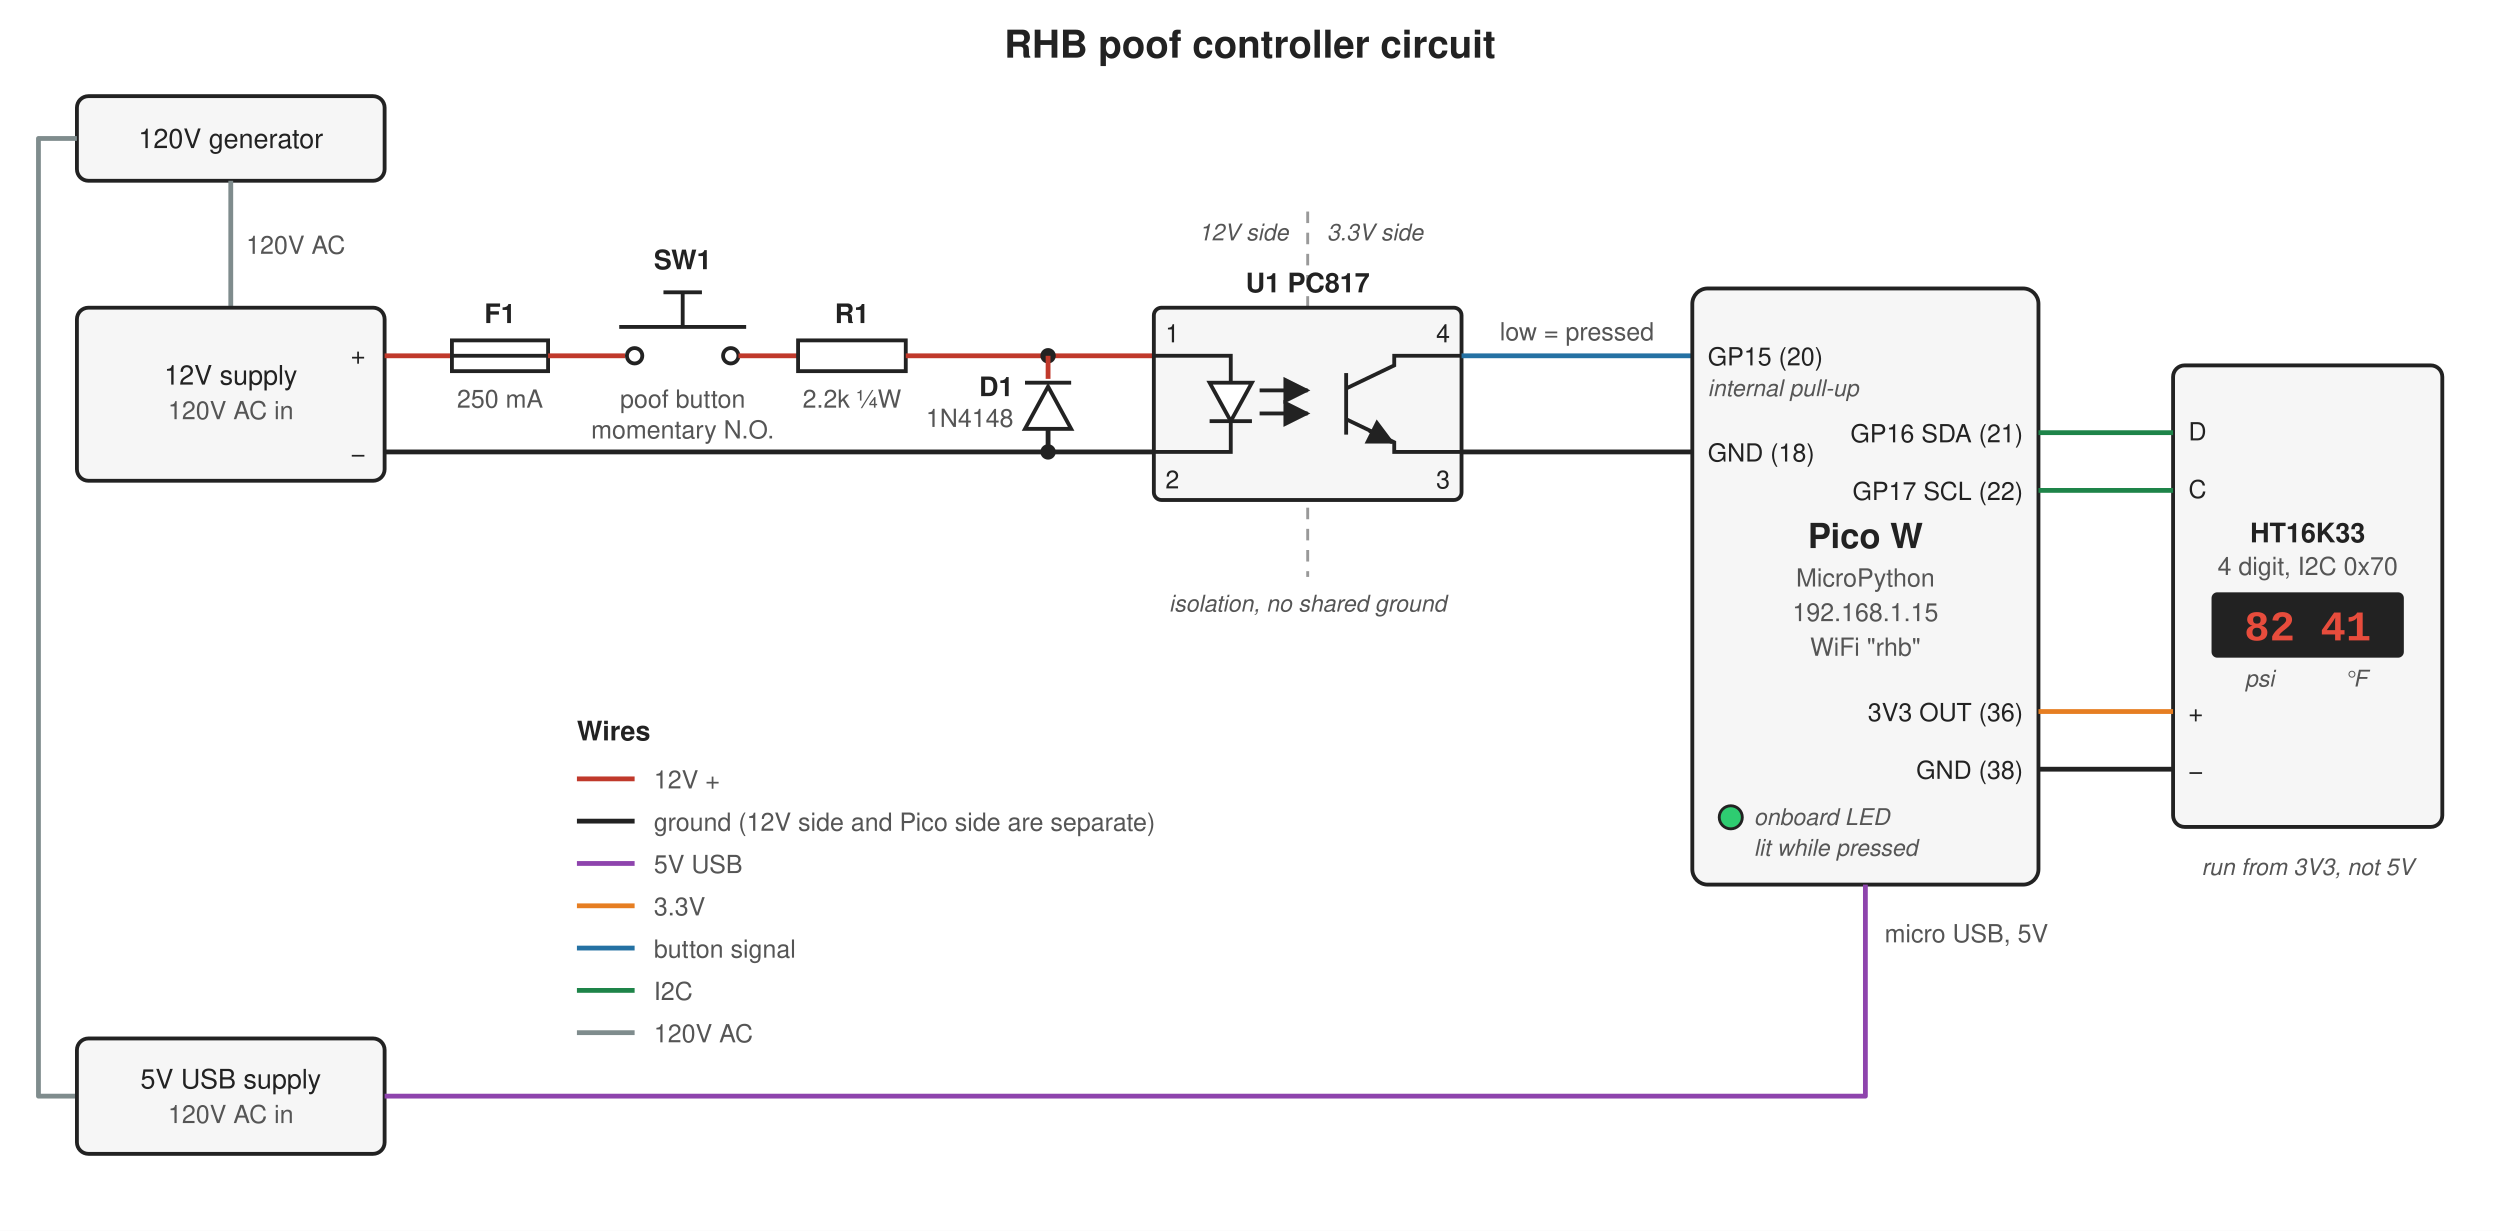
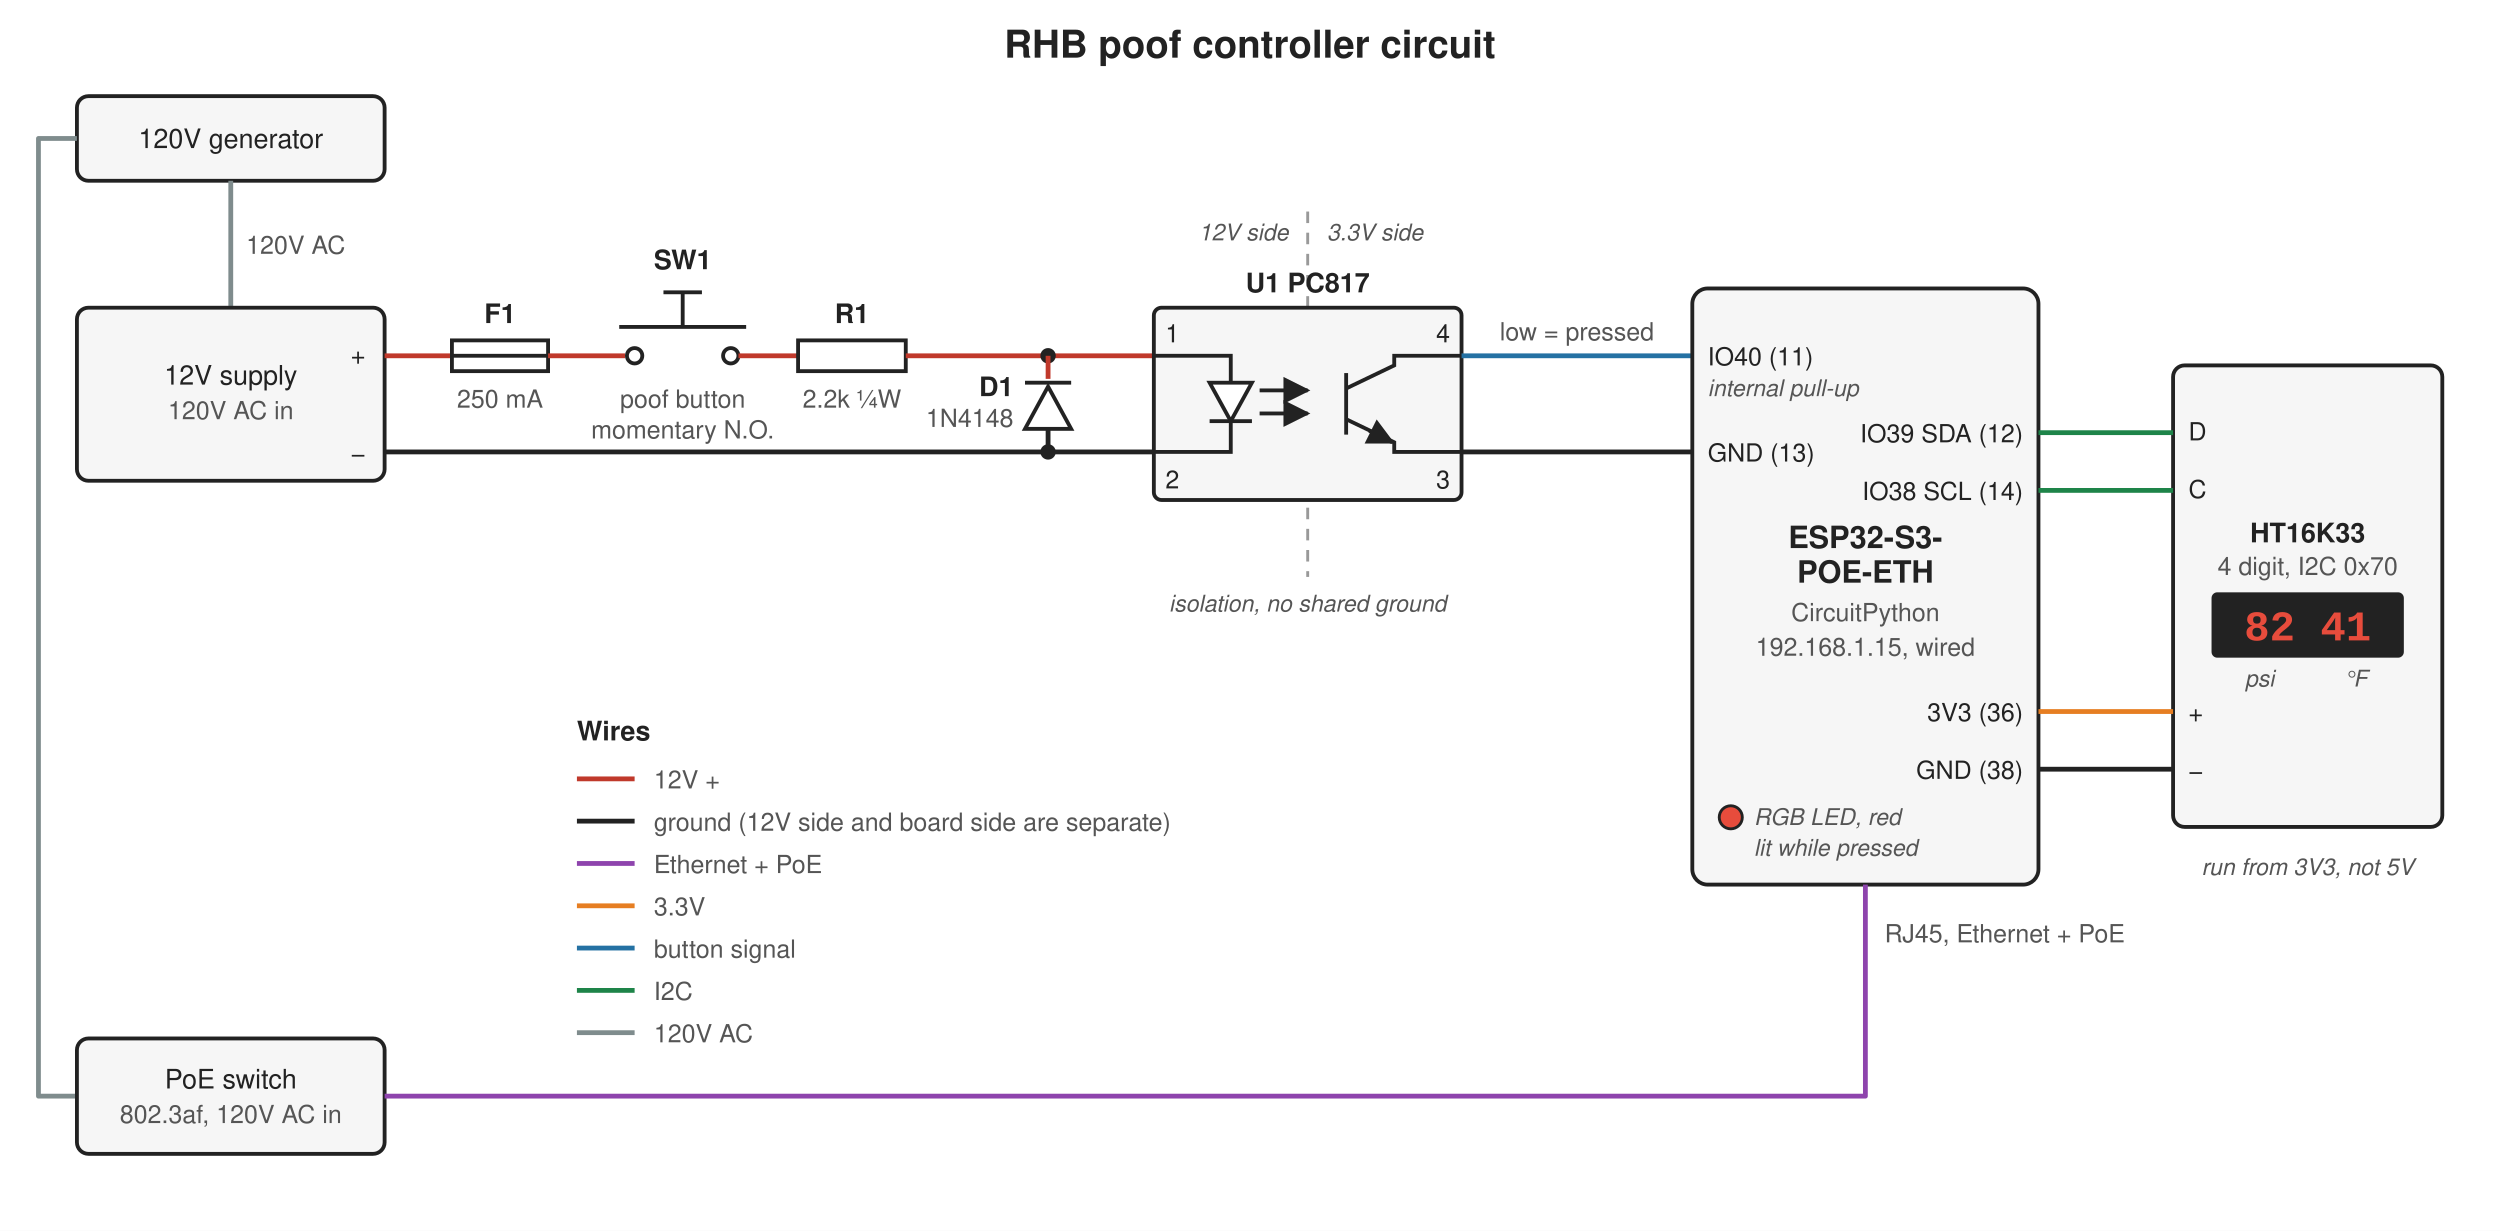
<svg xmlns="http://www.w3.org/2000/svg" viewBox="0 0 1300 640" width="1300" height="640" font-family="Helvetica, Arial, sans-serif" font-size="14">
  <defs>
    <marker id="arrow" viewBox="0 0 10 10" refX="9" refY="5" markerWidth="7" markerHeight="7" orient="auto-start-reverse">
      <path d="M0,0 L10,5 L0,10 z" fill="#222" />
    </marker>
  </defs>
  <style>
    .box { fill: #f6f6f6; stroke: #222; stroke-width: 2; }
    .wire { fill: none; stroke-width: 2.5; stroke-linejoin: round; }
    .v12 { stroke: #c0392b; }
    .gnd12 { stroke: #222; }
    .mains { stroke: #7f8c8d; stroke-dasharray: 0; }
    .v5 { stroke: #8e44ad; }
    .v33 { stroke: #e67e22; }
    .gnd { stroke: #222; }
    .sig { stroke: #2471a3; }
    .i2c { stroke: #1e8449; }
    .part { fill: #fff; stroke: #222; stroke-width: 2; }
    .sym { fill: none; stroke: #222; stroke-width: 2; }
    .lbl { fill: #222; }
    .ref { fill: #222; font-weight: bold; }
    .val { fill: #555; font-size: 13px; }
    .pin { fill: #222; font-size: 13px; }
    .title { fill: #222; font-size: 20px; font-weight: bold; }
    .note { fill: #555; font-size: 12px; font-style: italic; }
    .dot { fill: #222; }
  </style>
  <rect x="0" y="0" width="1300" height="640" fill="#ffffff" />
  <text x="650" y="30" text-anchor="middle" class="title">RHB poof controller circuit</text>
  <line x1="680" y1="110" x2="680" y2="300" stroke="#999" stroke-width="1.5" stroke-dasharray="6 5" />
  <text x="670" y="125" text-anchor="end" class="note">12V side</text>
  <text x="690" y="125" class="note">3.3V side</text>
  <text x="680" y="318" text-anchor="middle" class="note">isolation, no shared ground</text>
  <rect x="40" y="50" width="160" height="44" rx="6" class="box" />
  <text x="120" y="77" text-anchor="middle" class="lbl">120V generator</text>
  <path d="M120,94 V160" class="wire mains" />
  <path d="M40,72 H20 V570 H40" class="wire mains" />
  <text x="128" y="132" class="val">120V AC</text>
  <rect x="40" y="160" width="160" height="90" rx="6" class="box" />
  <text x="120" y="200" text-anchor="middle" class="lbl">12V supply</text>
  <text x="120" y="218" text-anchor="middle" class="val">120V AC in</text>
  <text x="190" y="189" text-anchor="end" class="pin">+</text>
  <text x="190" y="240" text-anchor="end" class="pin">−</text>
  <rect x="40" y="540" width="160" height="60" rx="6" class="box" />
-   <text x="120" y="566" text-anchor="middle" class="lbl">5V USB supply</text>
-   <text x="120" y="584" text-anchor="middle" class="val">120V AC in</text>
+   <text x="120" y="566" text-anchor="middle" class="lbl">PoE switch</text>
+   <text x="120" y="584" text-anchor="middle" class="val">802.3af, 120V AC in</text>
  <path d="M200,185 H235" class="wire v12" />
  <rect x="235" y="177" width="50" height="16" class="part" />
  <line x1="235" y1="185" x2="285" y2="185" class="sym" stroke-width="1.5" />
  <text x="260" y="168" text-anchor="middle" class="ref">F1</text>
  <text x="260" y="212" text-anchor="middle" class="val">250 mA</text>
  <path d="M285,185 H325" class="wire v12" />
  <circle cx="330" cy="185" r="4" class="part" />
  <circle cx="380" cy="185" r="4" class="part" />
  <line x1="322" y1="170" x2="388" y2="170" class="sym" />
  <line x1="355" y1="170" x2="355" y2="152" class="sym" />
  <line x1="345" y1="152" x2="365" y2="152" class="sym" />
  <text x="355" y="140" text-anchor="middle" class="ref">SW1</text>
  <text x="355" y="212" text-anchor="middle" class="val">poof button</text>
  <text x="355" y="228" text-anchor="middle" class="val">momentary N.O.</text>
  <path d="M384,185 H415" class="wire v12" />
  <rect x="415" y="177" width="56" height="16" class="part" />
  <text x="443" y="168" text-anchor="middle" class="ref">R1</text>
  <text x="443" y="212" text-anchor="middle" class="val">2.2k ¼W</text>
  <path d="M471,185 H600" class="wire v12" />
  <circle cx="545" cy="185" r="4" class="dot" />
  <path d="M200,235 H600" class="wire gnd12" />
  <circle cx="545" cy="235" r="4" class="dot" />
  <path d="M545,185 V197" class="wire v12" />
  <path d="M545,223 V235" class="wire gnd12" />
  <polygon points="533,223 557,223 545,201" class="part" />
  <line x1="533" y1="199" x2="557" y2="199" class="sym" />
  <text x="527" y="206" text-anchor="end" class="ref">D1</text>
  <text x="527" y="222" text-anchor="end" class="val">1N4148</text>
  <rect x="600" y="160" width="160" height="100" rx="4" class="box" />
  <text x="680" y="152" text-anchor="middle" class="ref">U1 PC817</text>
  <text x="606" y="178" class="pin">1</text>
  <text x="606" y="254" class="pin">2</text>
  <text x="754" y="178" text-anchor="end" class="pin">4</text>
  <text x="754" y="254" text-anchor="end" class="pin">3</text>
  <path d="M600,185 H640 V199" class="sym" />
  <polygon points="629,199 651,199 640,219" class="part" />
  <line x1="629" y1="219" x2="651" y2="219" class="sym" />
  <path d="M640,219 V235 H600" class="sym" />
  <line x1="655" y1="203" x2="680" y2="203" class="sym" stroke-width="1.5" marker-end="url(#arrow)" />
  <line x1="655" y1="215" x2="680" y2="215" class="sym" stroke-width="1.5" marker-end="url(#arrow)" />
  <line x1="700" y1="194" x2="700" y2="226" class="sym" stroke-width="3" />
  <path d="M700,202 L725,190 V185 H760" class="sym" />
  <path d="M700,218 L725,230 V235 H760" class="sym" />
  <line x1="712" y1="224" x2="724" y2="230" class="sym" stroke-width="1.5" marker-end="url(#arrow)" />
  <path d="M760,185 H880" class="wire sig" />
  <path d="M760,235 H880" class="wire gnd" />
  <text x="820" y="177" text-anchor="middle" class="val">low = pressed</text>
  <rect x="880" y="150" width="180" height="310" rx="8" class="box" />
-   <text x="970" y="285" text-anchor="middle" class="lbl" font-size="18" font-weight="bold">Pico W</text>
-   <text x="970" y="305" text-anchor="middle" class="val">MicroPython</text>
-   <text x="970" y="323" text-anchor="middle" class="val">192.168.1.15</text>
-   <text x="970" y="341" text-anchor="middle" class="val">WiFi "rhb"</text>
-   <text x="888" y="190" class="pin">GP15 (20)</text>
+   <text x="970" y="285" text-anchor="middle" class="lbl" font-size="16" font-weight="bold">ESP32-S3-</text>
+   <text x="970" y="303" text-anchor="middle" class="lbl" font-size="16" font-weight="bold">POE-ETH</text>
+   <text x="970" y="323" text-anchor="middle" class="val">CircuitPython</text>
+   <text x="970" y="341" text-anchor="middle" class="val">192.168.1.15, wired</text>
+   <text x="888" y="190" class="pin">IO40 (11)</text>
  <text x="888" y="206" class="note">internal pull-up</text>
-   <text x="888" y="240" class="pin">GND (18)</text>
-   <text x="1052" y="375" text-anchor="end" class="pin">3V3 OUT (36)</text>
+   <text x="888" y="240" class="pin">GND (13)</text>
+   <text x="1052" y="375" text-anchor="end" class="pin">3V3 (36)</text>
  <text x="1052" y="405" text-anchor="end" class="pin">GND (38)</text>
-   <text x="1052" y="230" text-anchor="end" class="pin">GP16 SDA (21)</text>
-   <text x="1052" y="260" text-anchor="end" class="pin">GP17 SCL (22)</text>
-   <circle cx="900" cy="425" r="6" fill="#2ecc71" stroke="#222" stroke-width="1.5" />
-   <text x="912" y="429" class="note">onboard LED</text>
+   <text x="1052" y="230" text-anchor="end" class="pin">IO39 SDA (12)</text>
+   <text x="1052" y="260" text-anchor="end" class="pin">IO38 SCL (14)</text>
+   <circle cx="900" cy="425" r="6" fill="#e74c3c" stroke="#222" stroke-width="1.5" />
+   <text x="912" y="429" class="note">RGB LED, red</text>
  <text x="912" y="445" class="note">lit while pressed</text>
  <path d="M200,570 H970 V460" class="wire v5" />
-   <text x="980" y="490" class="val">micro USB, 5V</text>
+   <text x="980" y="490" class="val">RJ45, Ethernet + PoE</text>
  <rect x="1130" y="190" width="140" height="240" rx="6" class="box" />
  <text x="1200" y="282" text-anchor="middle" class="lbl" font-weight="bold">HT16K33</text>
  <text x="1200" y="299" text-anchor="middle" class="val">4 digit, I2C 0x70</text>
  <rect x="1150" y="308" width="100" height="34" rx="3" fill="#222" />
  <text x="1200" y="333" text-anchor="middle" fill="#e74c3c" font-family="Courier New, monospace" font-size="22" font-weight="bold">82 41</text>
  <text x="1175" y="357" text-anchor="middle" class="note">psi</text>
  <text x="1225" y="357" text-anchor="middle" class="note">°F</text>
  <text x="1138" y="229" class="pin">D</text>
  <text x="1138" y="259" class="pin">C</text>
  <path d="M1060,225 H1130" class="wire i2c" />
  <path d="M1060,255 H1130" class="wire i2c" />
  <path d="M1060,370 H1130" class="wire v33" />
  <text x="1138" y="375" class="pin">+</text>
  <path d="M1060,400 H1130" class="wire gnd" />
  <text x="1138" y="405" class="pin">−</text>
  <text x="1200" y="455" text-anchor="middle" class="note">run from 3V3, not 5V</text>
  <g transform="translate(300,385)">
    <text x="0" y="0" class="lbl" font-weight="bold">Wires</text>
    <line x1="0" y1="20" x2="30" y2="20" class="wire v12" />
    <text x="40" y="25" class="val">12V +</text>
    <line x1="0" y1="42" x2="30" y2="42" class="wire gnd12" />
-     <text x="40" y="47" class="val">ground (12V side and Pico side are separate)</text>
+     <text x="40" y="47" class="val">ground (12V side and board side are separate)</text>
    <line x1="0" y1="64" x2="30" y2="64" class="wire v5" />
-     <text x="40" y="69" class="val">5V USB</text>
+     <text x="40" y="69" class="val">Ethernet + PoE</text>
    <line x1="0" y1="86" x2="30" y2="86" class="wire v33" />
    <text x="40" y="91" class="val">3.3V</text>
    <line x1="0" y1="108" x2="30" y2="108" class="wire sig" />
    <text x="40" y="113" class="val">button signal</text>
    <line x1="0" y1="130" x2="30" y2="130" class="wire i2c" />
    <text x="40" y="135" class="val">I2C</text>
    <line x1="0" y1="152" x2="30" y2="152" class="wire mains" />
    <text x="40" y="157" class="val">120V AC</text>
  </g>
</svg>
